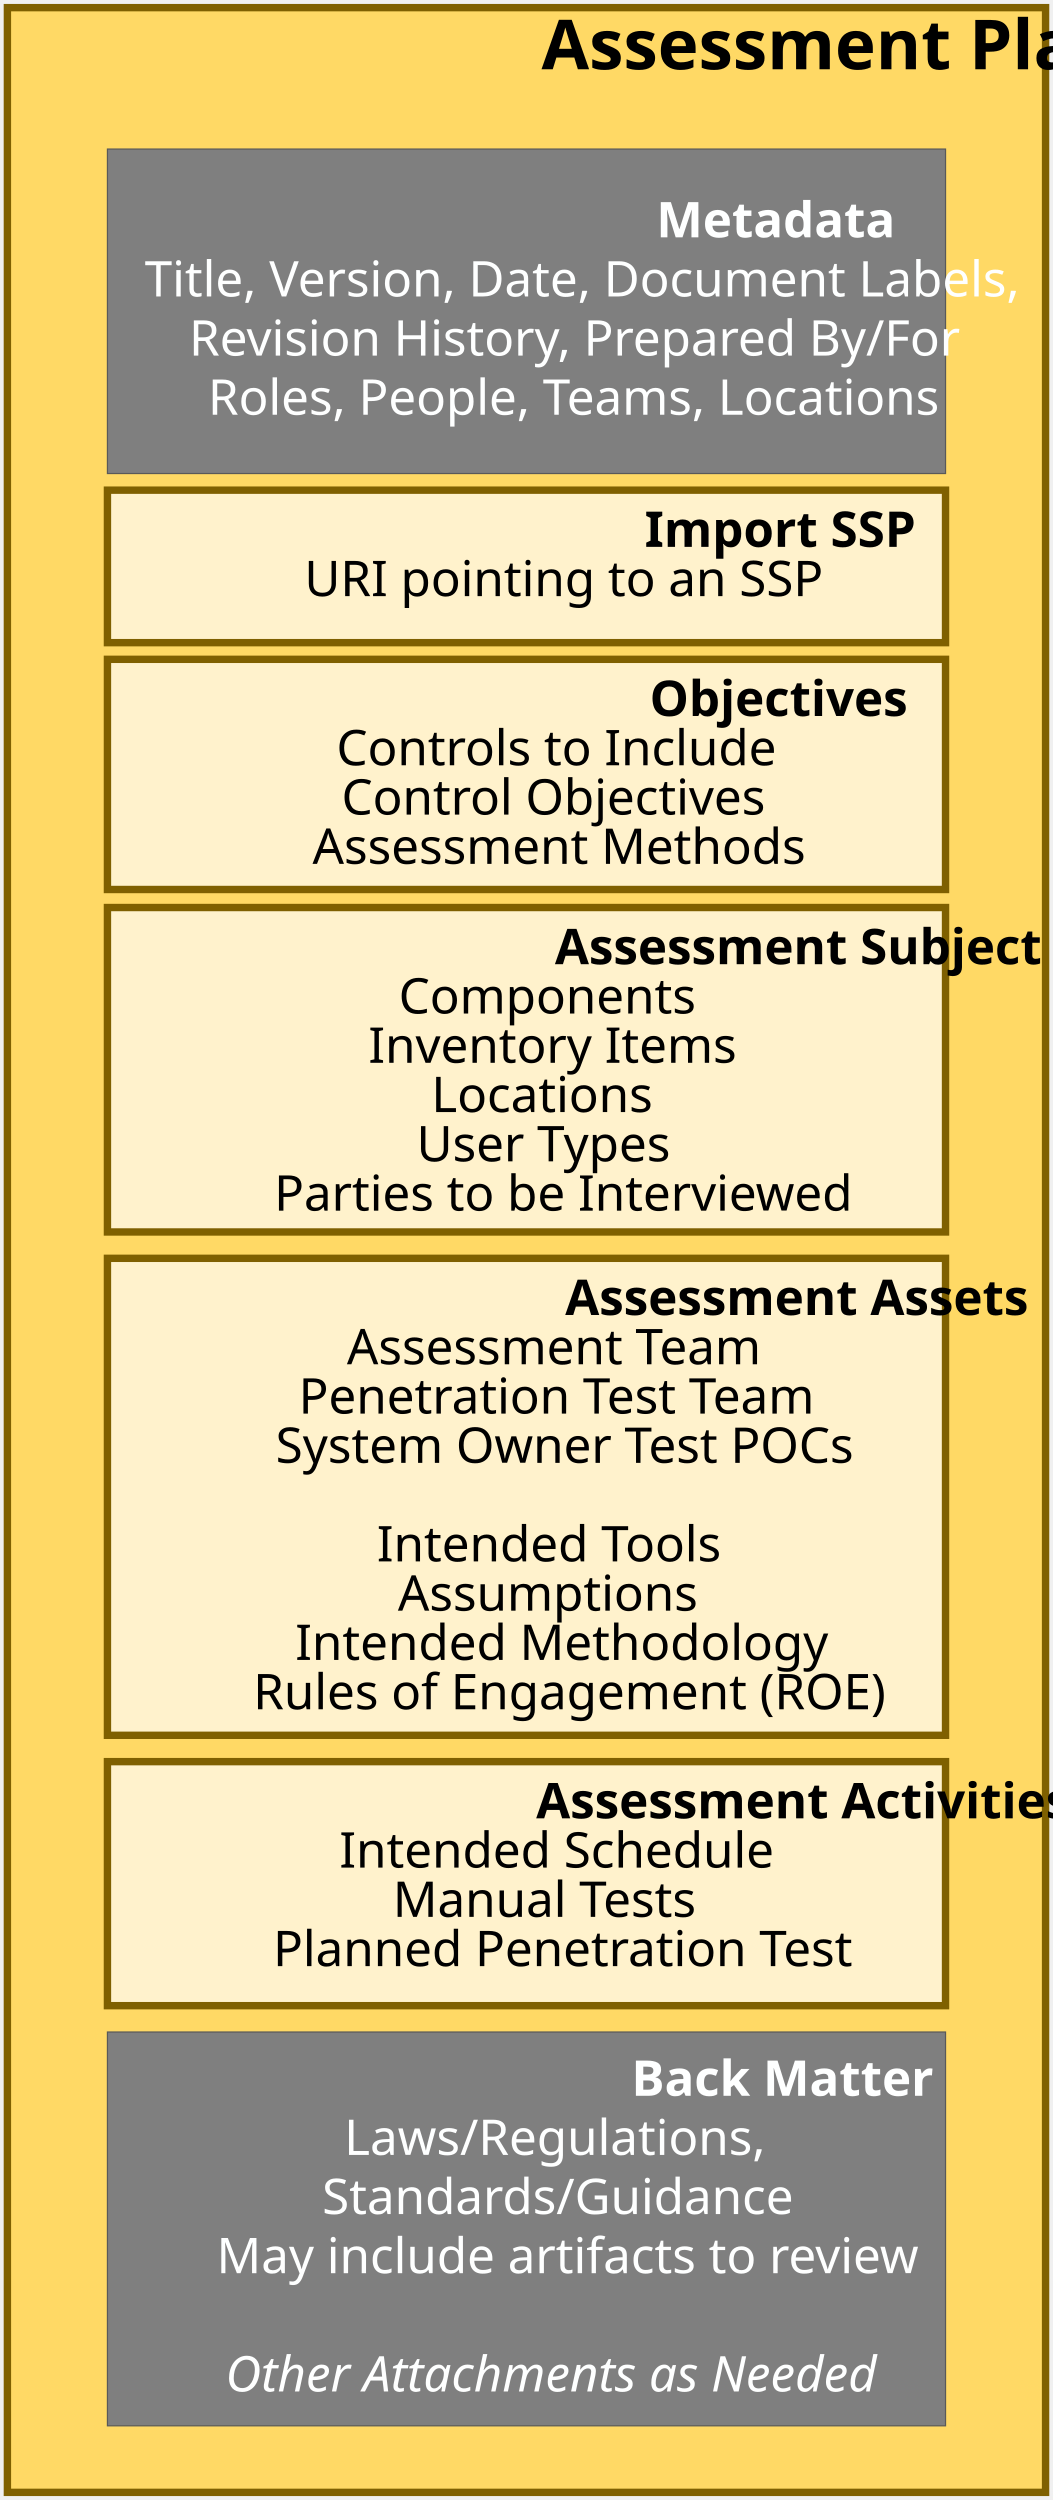
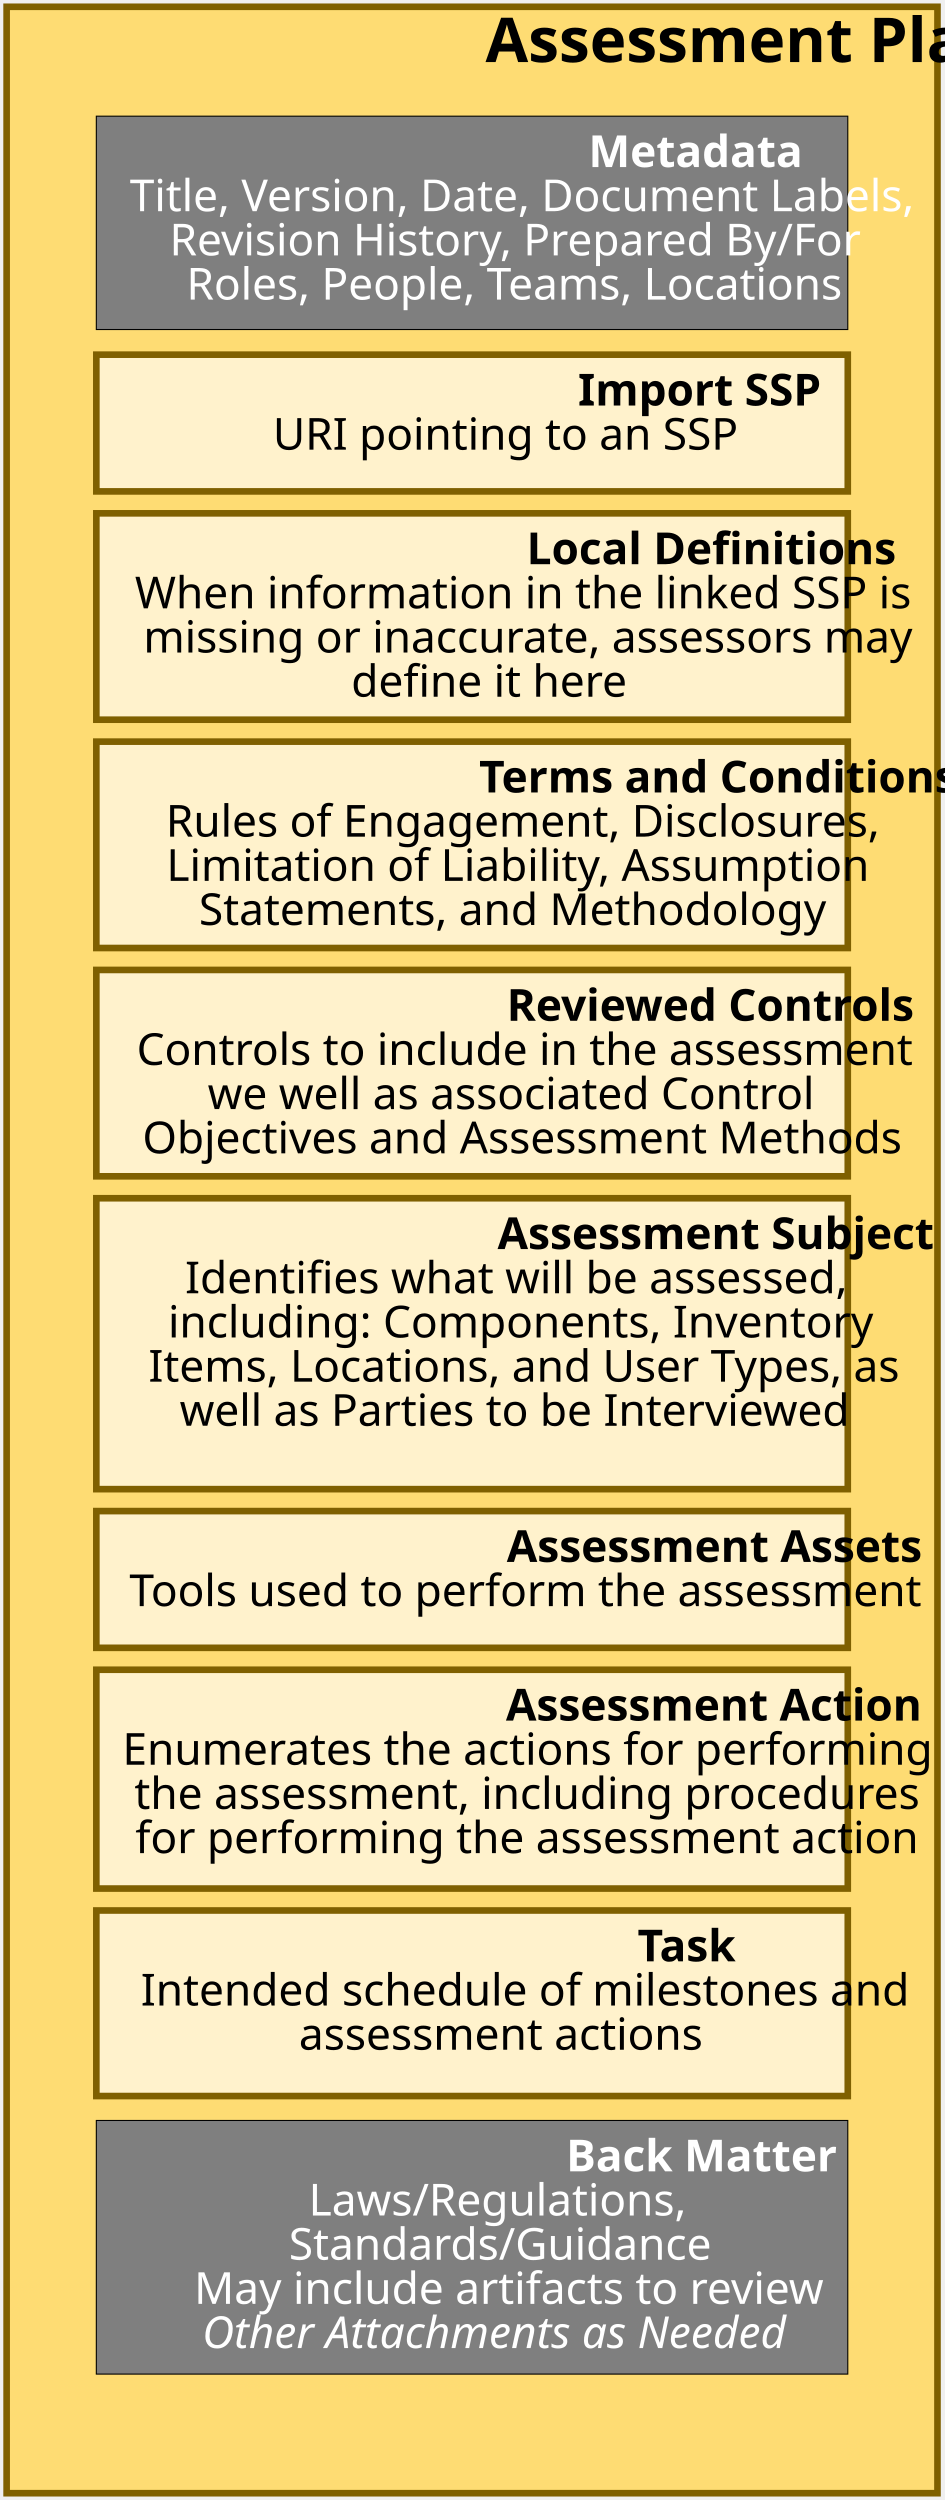
- <svg xmlns="http://www.w3.org/2000/svg" xmlns:ns1="http://schemas.microsoft.com/visio/2003/SVGExtensions/" width="2.966in" height="7.042in" viewBox="0 0 213.584 507" xml:space="preserve" color-interpolation-filters="sRGB" class="st9">
+ <svg xmlns="http://www.w3.org/2000/svg" xmlns:ns1="http://schemas.microsoft.com/visio/2003/SVGExtensions/" width="2.966in" height="7.854in" viewBox="0 0 213.584 565.5" xml:space="preserve" color-interpolation-filters="sRGB" class="st9">
  <ns1:documentProperties ns1:langID="1033" ns1:viewMarkup="false" />
  <style type="text/css">
	
- 		.st1 {fill:#ffd965;stroke:#7f6000;stroke-width:1.5}
+ 		.st1 {fill:#ffd965;fill-opacity:0.9;stroke:#7f6000;stroke-width:1.5}
		.st2 {fill:#000000;font-family:Calibri;font-size:1.167em;font-weight:bold}
- 		.st3 {fill:#7f7f7f;stroke:#595959;stroke-width:0.25}
- 		.st4 {fill:#feffff;font-family:Calibri;font-size:0.833em;font-weight:bold}
+ 		.st3 {fill:#7f7f7f;stroke:#000000;stroke-width:0.25}
+ 		.st4 {fill:#ffffff;font-family:Calibri;font-size:0.833em;font-weight:bold}
		.st5 {font-size:1em;font-weight:normal}
		.st6 {fill:#fff2cc;stroke:#7f6000;stroke-width:1.5}
		.st7 {fill:#000000;font-family:Calibri;font-size:0.833em;font-weight:bold}
		.st8 {font-size:1em;font-style:italic;font-weight:normal}
		.st9 {fill:none;fill-rule:evenodd;font-size:12px;overflow:visible;stroke-linecap:square;stroke-miterlimit:3}
	
	</style>
  <g ns1:mID="0" ns1:index="1" ns1:groupContext="foregroundPage">
    <ns1:pageProperties ns1:drawingScale="1" ns1:pageScale="1" ns1:drawingUnits="0" ns1:shadowOffsetX="9" ns1:shadowOffsetY="-9" />
    <ns1:layer ns1:name="Assessment" ns1:index="0" />
    <g id="shape162-1" ns1:mID="162" ns1:groupContext="shape" ns1:layerMember="0" transform="translate(1.5,-1.5)">
      <ns1:textBlock ns1:margins="rect(2,4,4,4)" ns1:verticalAlign="0" />
-       <ns1:textRect cx="105.292" cy="255" width="210.59" height="504" />
-       <rect x="0" y="3" width="210.584" height="504" class="st1" />
+       <ns1:textRect cx="105.292" cy="284.25" width="210.59" height="562.5" />
+       <rect x="0" y="3" width="210.584" height="562.5" class="st1" />
      <text x="42.81" y="15.5" class="st2" ns1:langID="1033">
        <ns1:paragraph ns1:spLine="-1" ns1:horizAlign="1" />
        <ns1:tabList />Assessment Plan (AP)</text>
    </g>
-     <g id="shape20-4" ns1:mID="20" ns1:groupContext="shape" ns1:layerMember="0" transform="translate(21.7925,-411)">
-       <ns1:userDefs>
-         <ns1:ud ns1:nameU="visVersion" ns1:val="VT0(15):26" />
-       </ns1:userDefs>
-       <ns1:textBlock ns1:margins="rect(4,4,4,4)" />
-       <ns1:textRect cx="85" cy="474.094" width="170" height="65.812" />
-       <rect x="0" y="441.187" width="169.999" height="65.812" class="st3" />
-       <text x="64.56" y="459.09" class="st4" ns1:langID="1033">
-         <ns1:paragraph ns1:horizAlign="1" />
-         <ns1:tabList />Metadata<ns1:newlineChar />
-         <tspan x="7.57" dy="1.2em" class="st5">Title, Version, Date, Document Labels, </tspan>
-         <tspan x="16.56" dy="1.2em" class="st5">Revision History, Prepared By/For<ns1:lf />
-         </tspan>
-         <tspan x="20.39" dy="1.2em" class="st5">Roles, People, Teams, Locations</tspan>
-       </text>
-     </g>
-     <g id="shape36-10" ns1:mID="36" ns1:groupContext="shape" ns1:layerMember="0" transform="translate(21.7925,-257.156)">
+     <g id="shape20-4" ns1:mID="20" ns1:groupContext="shape" ns1:layerMember="0" transform="translate(21.7925,-490.988)">
      <ns1:userDefs>
        <ns1:ud ns1:nameU="visVersion" ns1:val="VT0(15):26" />
      </ns1:userDefs>
      <ns1:textBlock ns1:margins="rect(4,4,4,4)" ns1:verticalAlign="0" />
-       <ns1:textRect cx="85" cy="474.094" width="170" height="65.812" />
-       <rect x="0" y="441.187" width="169.999" height="65.812" class="st6" />
-       <text x="43.99" y="452.69" class="st7" ns1:langID="1033">
+       <ns1:textRect cx="85" cy="541.369" width="170" height="48.263" />
+       <rect x="0" y="517.237" width="169.999" height="48.263" class="st3" />
+       <text x="64.56" y="528.74" class="st4" ns1:langID="1033">
        <ns1:paragraph ns1:spLine="-1" ns1:horizAlign="1" />
-         <ns1:tabList />Assessment Subject<ns1:newlineChar />
-         <tspan x="59.07" dy="1em" class="st5">Components<ns1:newlineChar />
+         <ns1:tabList />Metadata<ns1:newlineChar />
+         <tspan x="7.57" dy="1em" class="st5">Title, Version, Date, Document Labels, </tspan>
+         <tspan x="16.56" dy="1em" class="st5">Revision History, Prepared By/For<ns1:lf />
        </tspan>
-         <tspan x="52.92" dy="1em" class="st5">Inventory Items<ns1:newlineChar />
-         </tspan>
-         <tspan x="65.71" dy="1em" class="st5">Locations<ns1:newlineChar />
-         </tspan>
-         <tspan x="62.7" dy="1em" class="st5">User Types<ns1:newlineChar />
-         </tspan>
-         <tspan x="33.82" dy="1em" class="st5">Parties to be Interviewed</tspan>
+         <tspan x="20.39" dy="1em" class="st5">Roles, People, Teams, Locations</tspan>
      </text>
    </g>
-     <g id="shape37-18" ns1:mID="37" ns1:groupContext="shape" ns1:layerMember="0" transform="translate(21.7925,-15)">
-       <ns1:userDefs>
-         <ns1:ud ns1:nameU="visVersion" ns1:val="VT0(15):26" />
-       </ns1:userDefs>
-       <ns1:textBlock ns1:margins="rect(4,4,4,4)" />
-       <ns1:textRect cx="85" cy="467.062" width="170" height="79.875" />
-       <rect x="0" y="427.125" width="169.999" height="79.875" class="st3" />
-       <text x="59.51" y="440.06" class="st4" ns1:langID="1033">
-         <ns1:paragraph ns1:horizAlign="1" />
-         <ns1:tabList />Back Matter<ns1:newlineChar />
-         <tspan x="48.03" dy="1.2em" class="st5">Laws/Regulations,<ns1:newlineChar />
-         </tspan>
-         <tspan x="43.55" dy="1.2em" class="st5">Standards/Guidance<ns1:newlineChar />
-         </tspan>
-         <tspan x="22.13" dy="1.2em" class="st5">May include artifacts to review<ns1:newlineChar />
-           <ns1:newlineChar />
-         </tspan>
-         <tspan x="23.95" dy="2.4em" class="st8">Other Attachments as Needed</tspan>
-       </text>
-     </g>
-     <g id="shape41-25" ns1:mID="41" ns1:groupContext="shape" ns1:layerMember="0" transform="translate(21.7925,-155.062)">
+     <g id="shape36-10" ns1:mID="36" ns1:groupContext="shape" ns1:layerMember="0" transform="translate(21.7925,-228.646)">
      <ns1:userDefs>
        <ns1:ud ns1:nameU="visVersion" ns1:val="VT0(15):26" />
      </ns1:userDefs>
      <ns1:textBlock ns1:margins="rect(4,4,4,4)" ns1:verticalAlign="0" />
-       <ns1:textRect cx="85" cy="458.625" width="170" height="96.75" />
-       <rect x="0" y="410.25" width="169.999" height="96.75" class="st6" />
-       <text x="46.08" y="421.75" class="st7" ns1:langID="1033">
+       <ns1:textRect cx="85" cy="532.594" width="170" height="65.812" />
+       <rect x="0" y="499.687" width="169.999" height="65.812" class="st6" />
+       <text x="43.99" y="511.19" class="st7" ns1:langID="1033">
        <ns1:paragraph ns1:spLine="-1" ns1:horizAlign="1" />
-         <ns1:tabList />Assessment Assets<ns1:newlineChar />
-         <ns1:paragraph ns1:spLine="-1" ns1:horizAlign="1" />
-         <tspan x="48.57" dy="1em" class="st5">Assessment Team <ns1:newlineChar />
-         </tspan>
-         <tspan x="38.79" dy="1em" class="st5">Penetration Test Team<ns1:newlineChar />
-         </tspan>
-         <tspan x="34.12" dy="1em" class="st5">System Owner Test POCs<ns1:newlineChar />
-           <ns1:newlineChar />
-         </tspan>
-         <tspan x="54.64" dy="2em" class="st5">Intended Tools<ns1:newlineChar />
-         </tspan>
-         <tspan x="58.91" dy="1em" class="st5">Assumptions<ns1:newlineChar />
-         </tspan>
-         <tspan x="38.09" dy="1em" class="st5">Intended Methodology<ns1:newlineChar />
-         </tspan>
-         <tspan x="29.57" dy="1em" class="st5">Rules of Engagement (ROE)</tspan>
+         <ns1:tabList />Assessment Subject<ns1:newlineChar />
+         <tspan x="20.07" dy="1em" class="st5">Identifies what will be assessed, </tspan>
+         <tspan x="16.22" dy="1em" class="st5">including: Components, Inventory </tspan>
+         <tspan x="11.78" dy="1em" class="st5">Items, Locations, and User Types, as </tspan>
+         <tspan x="18.85" dy="1em" class="st5">well as Parties to be Interviewed</tspan>
      </text>
    </g>
-     <g id="shape45-35" ns1:mID="45" ns1:groupContext="shape" ns1:layerMember="0" transform="translate(21.7925,-100.219)">
+     <g id="shape37-17" ns1:mID="37" ns1:groupContext="shape" ns1:layerMember="0" transform="translate(21.7925,-28.4495)">
      <ns1:userDefs>
        <ns1:ud ns1:nameU="visVersion" ns1:val="VT0(15):26" />
      </ns1:userDefs>
      <ns1:textBlock ns1:margins="rect(4,4,4,4)" ns1:verticalAlign="0" />
-       <ns1:textRect cx="85" cy="482.25" width="170" height="49.5" />
-       <rect x="0" y="457.5" width="169.999" height="49.5" class="st6" />
-       <text x="40.19" y="469" class="st7" ns1:langID="1033">
+       <ns1:textRect cx="85" cy="536.812" width="170" height="57.375" />
+       <rect x="0" y="508.125" width="169.999" height="57.375" class="st3" />
+       <text x="59.51" y="519.63" class="st4" ns1:langID="1033">
        <ns1:paragraph ns1:spLine="-1" ns1:horizAlign="1" />
-         <ns1:tabList />Assessment Activities<ns1:newlineChar />
-         <tspan x="47.04" dy="1em" class="st5">Intended Schedule<ns1:newlineChar />
+         <ns1:tabList />Back Matter<ns1:newlineChar />
+         <tspan x="48.03" dy="1em" class="st5">Laws/Regulations,<ns1:newlineChar />
        </tspan>
-         <tspan x="57.89" dy="1em" class="st5">Manual Tests<ns1:newlineChar />
-           <ns1:paragraph ns1:spLine="-1" ns1:horizAlign="1" />
+         <tspan x="43.55" dy="1em" class="st5">Standards/Guidance<ns1:newlineChar />
        </tspan>
-         <tspan x="33.6" dy="1em" class="st5">Planned Penetration Test</tspan>
+         <tspan x="22.13" dy="1em" class="st5">May include artifacts to review<ns1:newlineChar />
+         </tspan>
+         <tspan x="23.95" dy="1em" class="st8">Other Attachments as Needed</tspan>
      </text>
    </g>
-     <g id="shape112-41" ns1:mID="112" ns1:groupContext="shape" ns1:layerMember="0" transform="translate(21.7925,-326.625)">
+     <g id="shape41-24" ns1:mID="41" ns1:groupContext="shape" ns1:layerMember="0" transform="translate(21.7925,-192.751)">
      <ns1:userDefs>
        <ns1:ud ns1:nameU="visVersion" ns1:val="VT0(15):26" />
      </ns1:userDefs>
      <ns1:textBlock ns1:margins="rect(4,4,4,4)" ns1:verticalAlign="0" />
-       <ns1:textRect cx="85" cy="483.656" width="170" height="46.688" />
-       <rect x="0" y="460.312" width="169.999" height="46.688" class="st6" />
-       <text x="63.21" y="471.81" class="st7" ns1:langID="1033">
+       <ns1:textRect cx="85" cy="550.033" width="170" height="30.933" />
+       <rect x="0" y="534.567" width="169.999" height="30.933" class="st6" />
+       <text x="46.08" y="546.07" class="st7" ns1:langID="1033">
        <ns1:paragraph ns1:spLine="-1" ns1:horizAlign="1" />
-         <ns1:tabList />Objectives<ns1:newlineChar />
-         <tspan x="46.45" dy="1em" class="st5">Controls to Include<ns1:newlineChar />
-         </tspan>
-         <tspan x="47.48" dy="1em" class="st5">Control Objectives<ns1:newlineChar />
-         </tspan>
-         <tspan x="41.6" dy="1em" class="st5">Assessment Methods</tspan>
+         <ns1:tabList />Assessment Assets<ns1:newlineChar />
+         <ns1:paragraph ns1:spLine="-1" ns1:horizAlign="1" />
+         <tspan x="7.49" dy="1em" class="st5">Tools used to perform the assessment</tspan>
      </text>
    </g>
-     <g id="shape1005-47" ns1:mID="1005" ns1:groupContext="shape" ns1:layerMember="0" transform="translate(21.7925,-376.692)">
+     <g id="shape45-28" ns1:mID="45" ns1:groupContext="shape" ns1:layerMember="0" transform="translate(21.7925,-91.3485)">
      <ns1:userDefs>
        <ns1:ud ns1:nameU="visVersion" ns1:val="VT0(15):26" />
      </ns1:userDefs>
      <ns1:textBlock ns1:margins="rect(4,4,4,4)" ns1:verticalAlign="0" />
-       <ns1:textRect cx="85" cy="491.533" width="170" height="30.933" />
-       <rect x="0" y="476.067" width="169.999" height="30.933" class="st6" />
-       <text x="62.2" y="487.57" class="st7" ns1:langID="1033">
+       <ns1:textRect cx="85" cy="544.51" width="170" height="41.98" />
+       <rect x="0" y="523.52" width="169.999" height="41.98" class="st6" />
+       <text x="75.66" y="535.02" class="st7" ns1:langID="1033">
+         <ns1:paragraph ns1:spLine="-1" ns1:horizAlign="1" />
+         <ns1:tabList />Task<ns1:newlineChar />
+         <tspan x="10.06" dy="1em" class="st5">Intended schedule of milestones and </tspan>
+         <tspan x="45.83" dy="1em" class="st5">assessment actions</tspan>
+       </text>
+     </g>
+     <g id="shape112-33" ns1:mID="112" ns1:groupContext="shape" ns1:layerMember="0" transform="translate(21.7925,-299.42)">
+       <ns1:userDefs>
+         <ns1:ud ns1:nameU="visVersion" ns1:val="VT0(15):26" />
+       </ns1:userDefs>
+       <ns1:textBlock ns1:margins="rect(4,4,4,4)" ns1:verticalAlign="0" />
+       <ns1:textRect cx="85" cy="542.156" width="170" height="46.688" />
+       <rect x="0" y="518.812" width="169.999" height="46.688" class="st6" />
+       <text x="46.06" y="530.31" class="st7" ns1:langID="1033">
+         <ns1:paragraph ns1:spLine="-1" ns1:horizAlign="1" />
+         <ns1:tabList />Reviewed Controls<ns1:newlineChar />
+         <tspan x="9.12" dy="1em" class="st5">Controls to include in the assessment </tspan>
+         <tspan x="25.19" dy="1em" class="st5">we well as associated Control </tspan>
+         <tspan x="10.43" dy="1em" class="st5">Objectives and Assessment Methods</tspan>
+       </text>
+     </g>
+     <g id="shape1005-39" ns1:mID="1005" ns1:groupContext="shape" ns1:layerMember="0" transform="translate(21.7925,-454.367)">
+       <ns1:userDefs>
+         <ns1:ud ns1:nameU="visVersion" ns1:val="VT0(15):26" />
+       </ns1:userDefs>
+       <ns1:textBlock ns1:margins="rect(4,4,4,4)" ns1:verticalAlign="0" />
+       <ns1:textRect cx="85" cy="550.033" width="170" height="30.933" />
+       <rect x="0" y="534.567" width="169.999" height="30.933" class="st6" />
+       <text x="62.2" y="546.07" class="st7" ns1:langID="1033">
        <ns1:paragraph ns1:spLine="-1" ns1:horizAlign="1" />
        <ns1:tabList />Import SSP<ns1:newlineChar />
        <tspan x="39.94" dy="1em" class="st5">URI pointing to an SSP</tspan>
      </text>
    </g>
+     <g id="shape1101-43" ns1:mID="1101" ns1:groupContext="shape" ns1:layerMember="0" transform="translate(21.7925,-402.718)">
+       <ns1:userDefs>
+         <ns1:ud ns1:nameU="visVersion" ns1:val="VT0(15):26" />
+       </ns1:userDefs>
+       <ns1:textBlock ns1:margins="rect(4,4,4,4)" ns1:verticalAlign="0" />
+       <ns1:textRect cx="85" cy="542.156" width="170" height="46.688" />
+       <rect x="0" y="518.812" width="169.999" height="46.688" class="st6" />
+       <text x="50.56" y="530.31" class="st7" ns1:langID="1033">
+         <ns1:paragraph ns1:spLine="-1" ns1:horizAlign="1" />
+         <ns1:tabList />Local Definitions<ns1:newlineChar />
+         <tspan x="8.72" dy="1em" class="st5">When information in the linked SSP is </tspan>
+         <tspan x="10.65" dy="1em" class="st5">missing or inaccurate, assessors may </tspan>
+         <tspan x="57.67" dy="1em" class="st5">define it here</tspan>
+       </text>
+     </g>
+     <g id="shape1102-49" ns1:mID="1102" ns1:groupContext="shape" ns1:layerMember="0" transform="translate(21.7925,-351.069)">
+       <ns1:userDefs>
+         <ns1:ud ns1:nameU="visVersion" ns1:val="VT0(15):26" />
+       </ns1:userDefs>
+       <ns1:textBlock ns1:margins="rect(4,4,4,4)" ns1:verticalAlign="0" />
+       <ns1:textRect cx="85" cy="542.156" width="170" height="46.688" />
+       <rect x="0" y="518.812" width="169.999" height="46.688" class="st6" />
+       <text x="39.82" y="530.31" class="st7" ns1:langID="1033">
+         <ns1:paragraph ns1:spLine="-1" ns1:horizAlign="1" />
+         <ns1:tabList />Terms and Conditions<ns1:newlineChar />
+         <tspan x="15.73" dy="1em" class="st5">Rules of Engagement, Disclosures, </tspan>
+         <tspan x="15.86" dy="1em" class="st5">Limitation of Liability, Assumption </tspan>
+         <tspan x="23.21" dy="1em" class="st5">Statements, and Methodology</tspan>
+       </text>
+     </g>
+     <g id="shape1103-55" ns1:mID="1103" ns1:groupContext="shape" ns1:layerMember="0" transform="translate(21.7925,-138.29)">
+       <ns1:userDefs>
+         <ns1:ud ns1:nameU="visVersion" ns1:val="VT0(15):26" />
+       </ns1:userDefs>
+       <ns1:textBlock ns1:margins="rect(4,4,4,4)" ns1:verticalAlign="0" />
+       <ns1:textRect cx="85" cy="540.75" width="170" height="49.5" />
+       <rect x="0" y="516" width="169.999" height="49.5" class="st6" />
+       <text x="45.89" y="527.5" class="st7" ns1:langID="1033">
+         <ns1:paragraph ns1:spLine="-1" ns1:horizAlign="1" />
+         <ns1:tabList />Assessment Action<ns1:newlineChar />
+         <ns1:paragraph ns1:spLine="-1" ns1:horizAlign="1" />
+         <tspan x="5.91" dy="1em" class="st5">Enumerates the actions for performing </tspan>
+         <tspan x="8.61" dy="1em" class="st5">the assessment, including procedures </tspan>
+         <tspan x="8.81" dy="1em" class="st5">for performing the assessment action</tspan>
+       </text>
+     </g>
  </g>
</svg>
